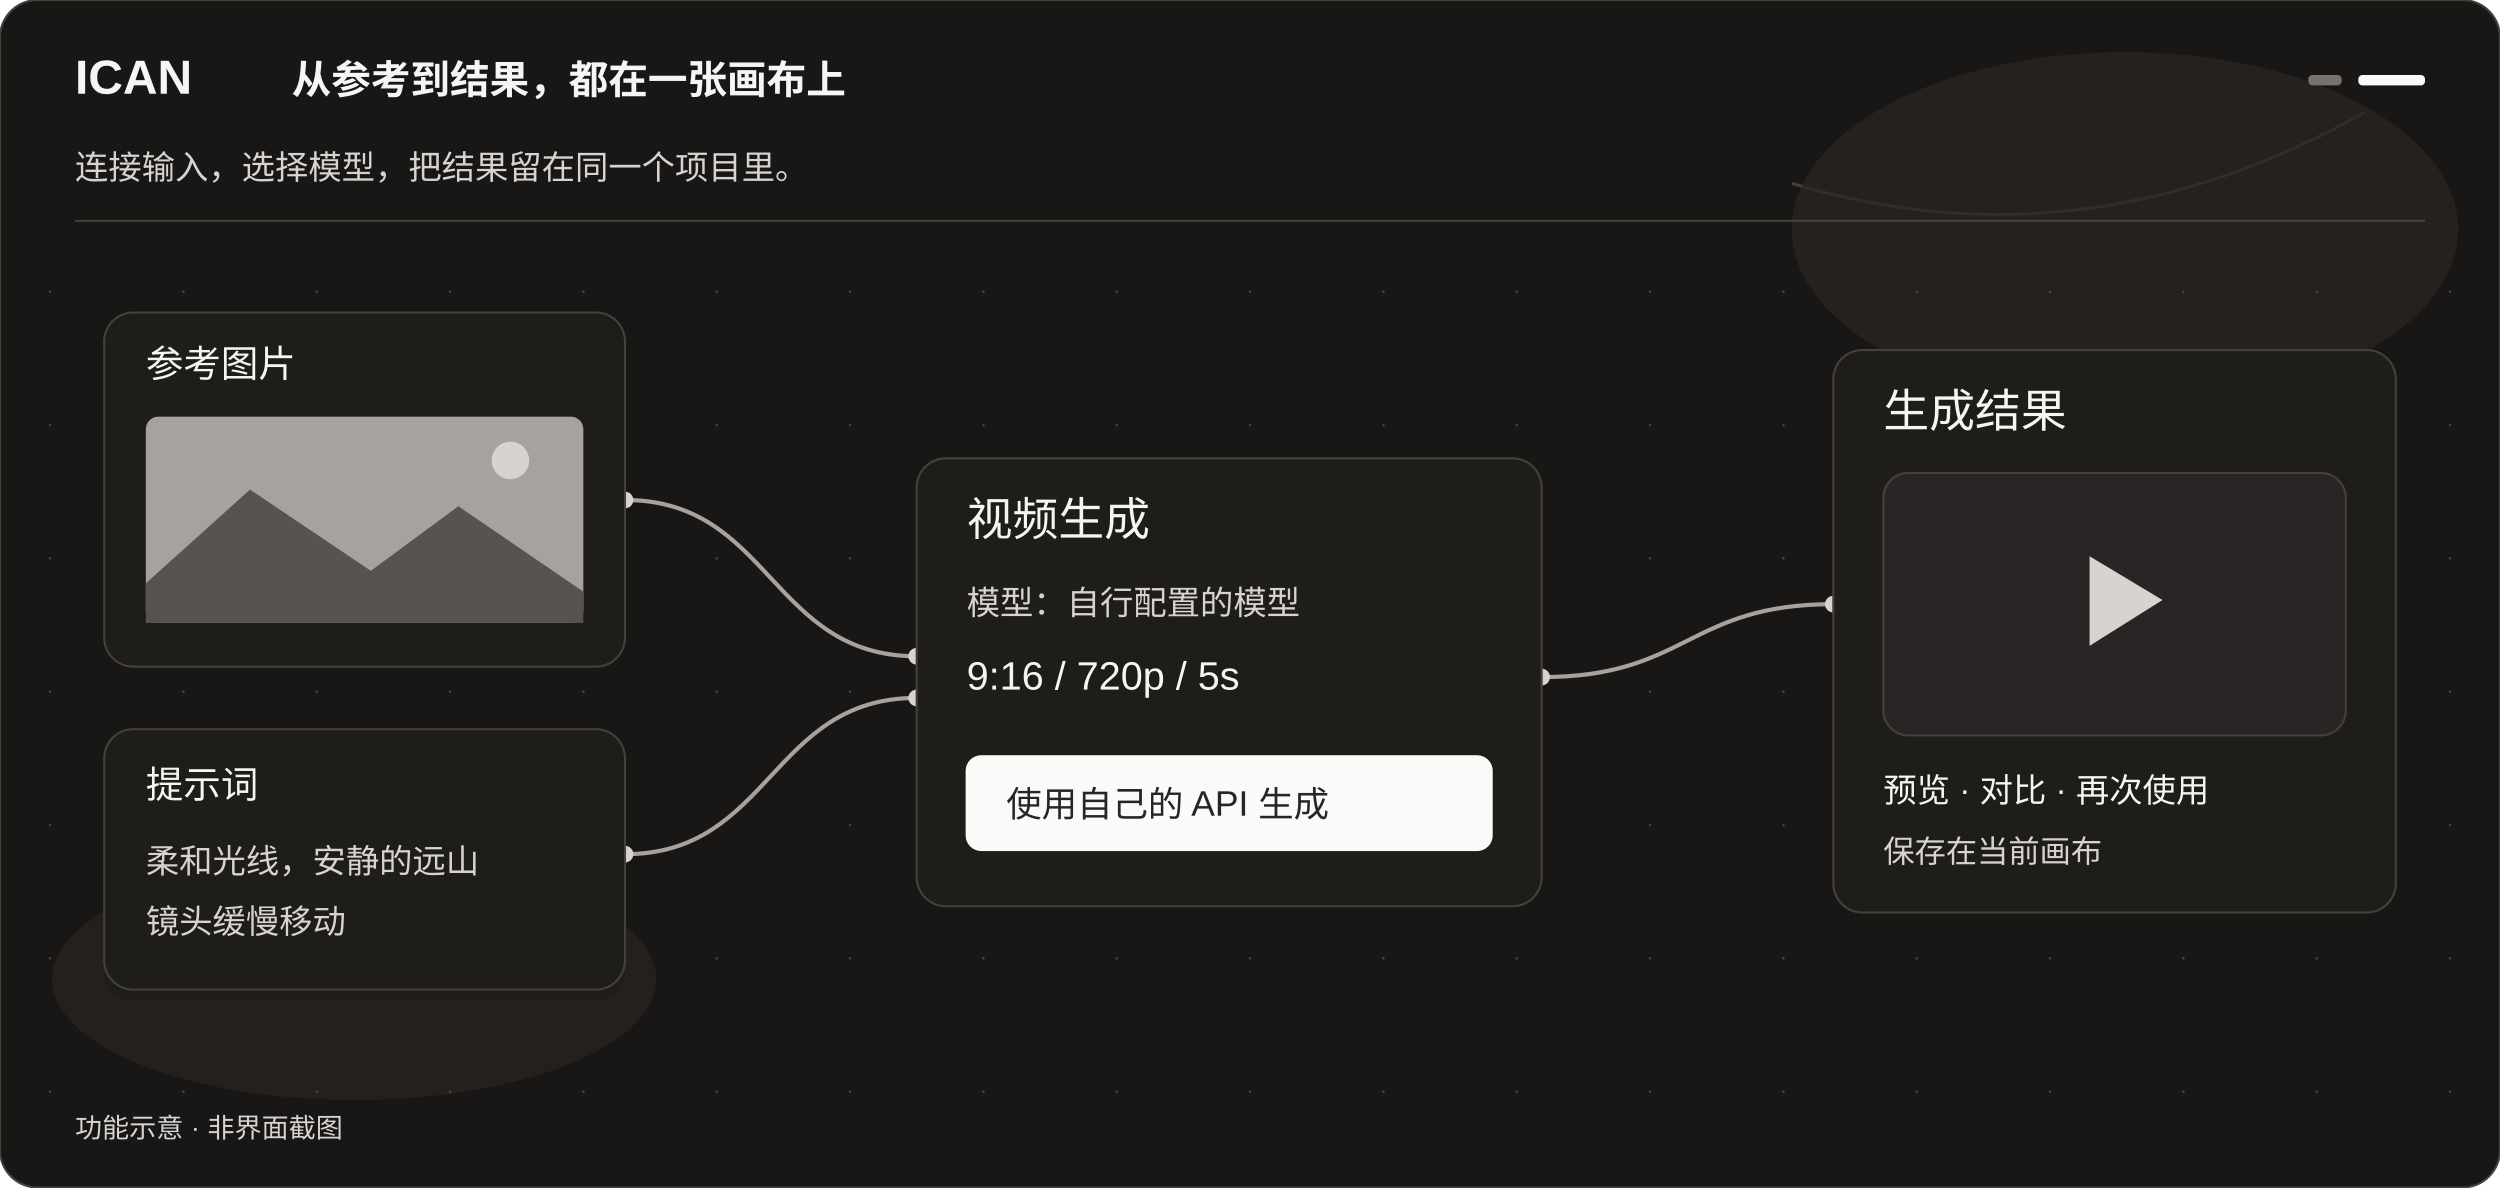
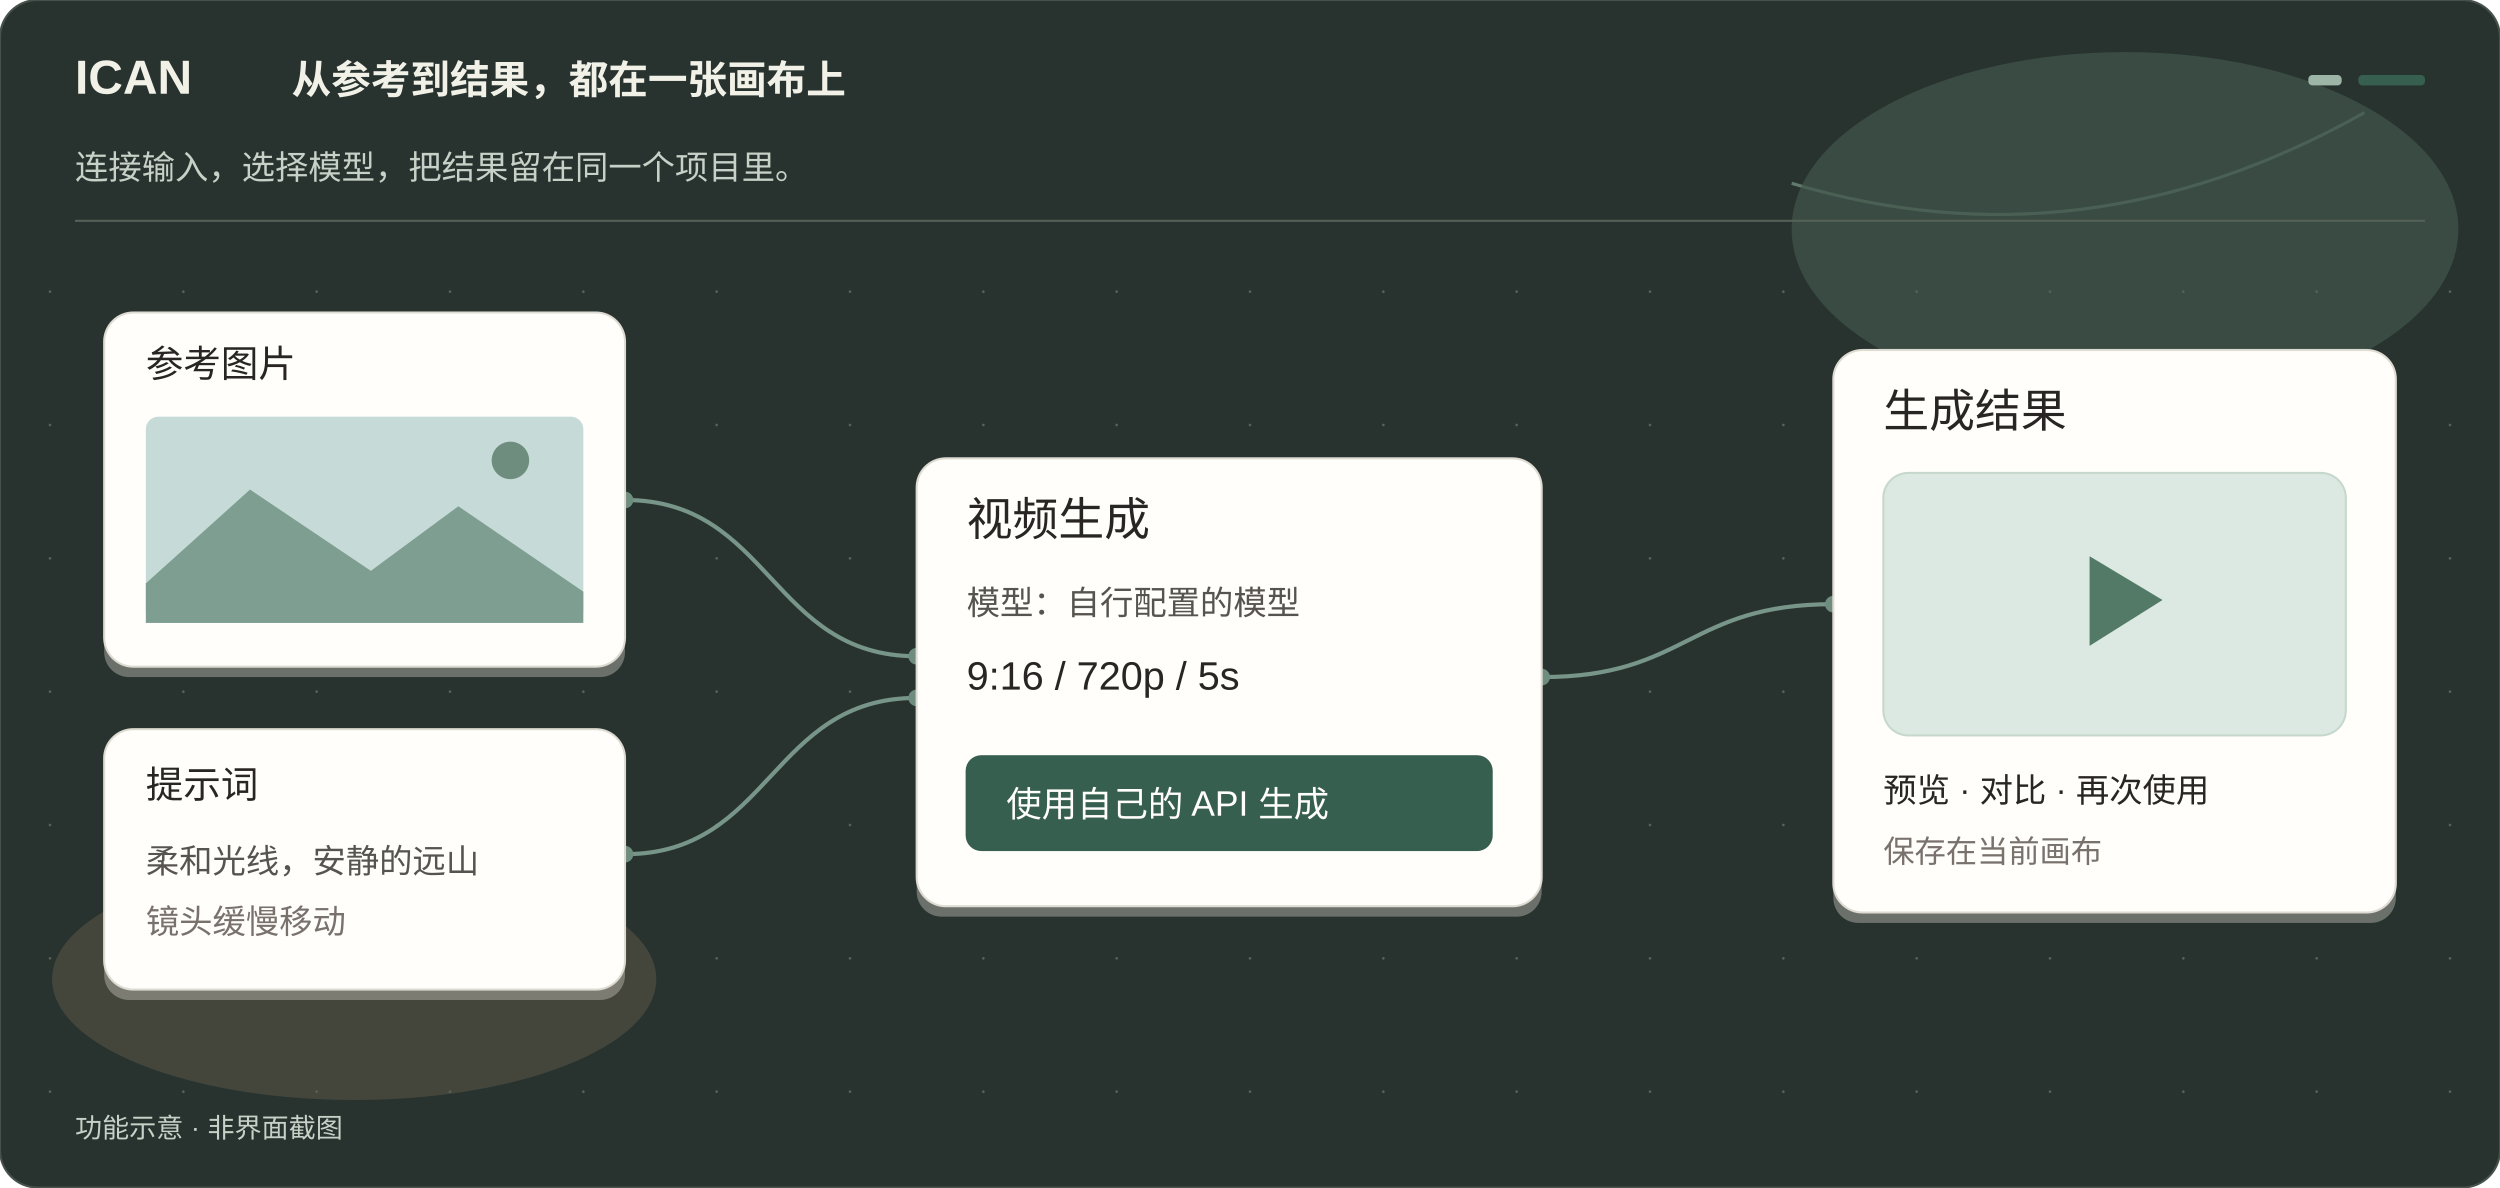
<svg xmlns="http://www.w3.org/2000/svg" width="1200" height="570" viewBox="0 0 1200 570" role="img" aria-labelledby="title desc" font-family="Arial, 'Noto Sans CJK SC', 'Microsoft YaHei', sans-serif">
-   <rect x="0" y="0" width="1200" height="570" rx="18" fill="#181715" stroke="#44403c" />
-   <path d="M860 88 Q1000 130 1135 54" fill="none" stroke="#44403c" stroke-width="1.5" />
-   <ellipse cx="170" cy="470" rx="145" ry="58" fill="#292524" opacity=".65" />
-   <ellipse cx="1020" cy="110" rx="160" ry="85" fill="#292524" opacity=".7" />
-   <g fill="#44403c">
+   <rect x="0" y="0" width="1200" height="570" rx="18" fill="#28332f" stroke="#45514a" />
+   <path d="M860 88 Q1000 130 1135 54" fill="none" stroke="#617a6b" stroke-width="1.5" />
+   <ellipse cx="170" cy="470" rx="145" ry="58" fill="#535044" opacity=".65" />
+   <ellipse cx="1020" cy="110" rx="160" ry="85" fill="#40564b" opacity=".7" />
+   <g fill="#566258">
    <circle cx="24" cy="140" r=".65" />
    <circle cx="24" cy="204" r=".65" />
    <circle cx="24" cy="268" r=".65" />
    <circle cx="24" cy="332" r=".65" />
    <circle cx="24" cy="396" r=".65" />
    <circle cx="24" cy="460" r=".65" />
    <circle cx="24" cy="524" r=".65" />
    <circle cx="88" cy="140" r=".65" />
    <circle cx="88" cy="204" r=".65" />
    <circle cx="88" cy="268" r=".65" />
    <circle cx="88" cy="332" r=".65" />
    <circle cx="88" cy="396" r=".65" />
    <circle cx="88" cy="460" r=".65" />
    <circle cx="88" cy="524" r=".65" />
    <circle cx="152" cy="140" r=".65" />
    <circle cx="152" cy="204" r=".65" />
    <circle cx="152" cy="268" r=".65" />
    <circle cx="152" cy="332" r=".65" />
    <circle cx="152" cy="396" r=".65" />
    <circle cx="152" cy="460" r=".65" />
    <circle cx="152" cy="524" r=".65" />
    <circle cx="216" cy="140" r=".65" />
    <circle cx="216" cy="204" r=".65" />
    <circle cx="216" cy="268" r=".65" />
    <circle cx="216" cy="332" r=".65" />
    <circle cx="216" cy="396" r=".65" />
    <circle cx="216" cy="460" r=".65" />
    <circle cx="216" cy="524" r=".65" />
    <circle cx="280" cy="140" r=".65" />
    <circle cx="280" cy="204" r=".65" />
    <circle cx="280" cy="268" r=".65" />
    <circle cx="280" cy="332" r=".65" />
    <circle cx="280" cy="396" r=".65" />
    <circle cx="280" cy="460" r=".65" />
    <circle cx="280" cy="524" r=".65" />
    <circle cx="344" cy="140" r=".65" />
    <circle cx="344" cy="204" r=".65" />
    <circle cx="344" cy="268" r=".65" />
    <circle cx="344" cy="332" r=".65" />
    <circle cx="344" cy="396" r=".65" />
    <circle cx="344" cy="460" r=".65" />
    <circle cx="344" cy="524" r=".65" />
    <circle cx="408" cy="140" r=".65" />
    <circle cx="408" cy="204" r=".65" />
    <circle cx="408" cy="268" r=".65" />
    <circle cx="408" cy="332" r=".65" />
    <circle cx="408" cy="396" r=".65" />
    <circle cx="408" cy="460" r=".65" />
    <circle cx="408" cy="524" r=".65" />
    <circle cx="472" cy="140" r=".65" />
    <circle cx="472" cy="204" r=".65" />
    <circle cx="472" cy="268" r=".65" />
    <circle cx="472" cy="332" r=".65" />
    <circle cx="472" cy="396" r=".65" />
    <circle cx="472" cy="460" r=".65" />
    <circle cx="472" cy="524" r=".65" />
    <circle cx="536" cy="140" r=".65" />
    <circle cx="536" cy="204" r=".65" />
    <circle cx="536" cy="268" r=".65" />
    <circle cx="536" cy="332" r=".65" />
    <circle cx="536" cy="396" r=".65" />
    <circle cx="536" cy="460" r=".65" />
    <circle cx="536" cy="524" r=".65" />
    <circle cx="600" cy="140" r=".65" />
    <circle cx="600" cy="204" r=".65" />
    <circle cx="600" cy="268" r=".65" />
    <circle cx="600" cy="332" r=".65" />
    <circle cx="600" cy="396" r=".65" />
    <circle cx="600" cy="460" r=".65" />
    <circle cx="600" cy="524" r=".65" />
    <circle cx="664" cy="140" r=".65" />
    <circle cx="664" cy="204" r=".65" />
    <circle cx="664" cy="268" r=".65" />
    <circle cx="664" cy="332" r=".65" />
    <circle cx="664" cy="396" r=".65" />
    <circle cx="664" cy="460" r=".65" />
    <circle cx="664" cy="524" r=".65" />
    <circle cx="728" cy="140" r=".65" />
    <circle cx="728" cy="204" r=".65" />
    <circle cx="728" cy="268" r=".65" />
    <circle cx="728" cy="332" r=".65" />
    <circle cx="728" cy="396" r=".65" />
    <circle cx="728" cy="460" r=".65" />
    <circle cx="728" cy="524" r=".65" />
    <circle cx="792" cy="140" r=".65" />
    <circle cx="792" cy="204" r=".65" />
    <circle cx="792" cy="268" r=".65" />
    <circle cx="792" cy="332" r=".65" />
    <circle cx="792" cy="396" r=".65" />
    <circle cx="792" cy="460" r=".65" />
    <circle cx="792" cy="524" r=".65" />
    <circle cx="856" cy="140" r=".65" />
    <circle cx="856" cy="204" r=".65" />
    <circle cx="856" cy="268" r=".65" />
    <circle cx="856" cy="332" r=".65" />
    <circle cx="856" cy="396" r=".65" />
    <circle cx="856" cy="460" r=".65" />
    <circle cx="856" cy="524" r=".65" />
    <circle cx="920" cy="140" r=".65" />
    <circle cx="920" cy="204" r=".65" />
    <circle cx="920" cy="268" r=".65" />
    <circle cx="920" cy="332" r=".65" />
    <circle cx="920" cy="396" r=".65" />
    <circle cx="920" cy="460" r=".65" />
    <circle cx="920" cy="524" r=".65" />
    <circle cx="984" cy="140" r=".65" />
    <circle cx="984" cy="204" r=".65" />
    <circle cx="984" cy="268" r=".65" />
    <circle cx="984" cy="332" r=".65" />
    <circle cx="984" cy="396" r=".65" />
    <circle cx="984" cy="460" r=".65" />
    <circle cx="984" cy="524" r=".65" />
    <circle cx="1048" cy="140" r=".65" />
    <circle cx="1048" cy="204" r=".65" />
    <circle cx="1048" cy="268" r=".65" />
    <circle cx="1048" cy="332" r=".65" />
    <circle cx="1048" cy="396" r=".65" />
    <circle cx="1048" cy="460" r=".65" />
    <circle cx="1048" cy="524" r=".65" />
    <circle cx="1112" cy="140" r=".65" />
    <circle cx="1112" cy="204" r=".65" />
    <circle cx="1112" cy="268" r=".65" />
    <circle cx="1112" cy="332" r=".65" />
    <circle cx="1112" cy="396" r=".65" />
    <circle cx="1112" cy="460" r=".65" />
    <circle cx="1112" cy="524" r=".65" />
    <circle cx="1176" cy="140" r=".65" />
    <circle cx="1176" cy="204" r=".65" />
    <circle cx="1176" cy="268" r=".65" />
    <circle cx="1176" cy="332" r=".65" />
    <circle cx="1176" cy="396" r=".65" />
    <circle cx="1176" cy="460" r=".65" />
    <circle cx="1176" cy="524" r=".65" />
  </g>
  <g font-family="Arial, 'Noto Sans CJK SC', 'Microsoft YaHei', sans-serif">
-     <path d="M36 106 H1164" stroke="#44403c" />
-     <text x="36" y="45" font-size="23" fill="#f5f5f4" font-weight="700">ICAN</text>
-     <text x="140" y="45" font-size="19" fill="#f5f5f4" font-weight="600">从参考到结果，都在一张画布上</text>
-     <text x="36" y="86" font-size="16" fill="#d6d3d1">连接输入，选择模型，把结果留在同一个项目里。</text>
-     <text x="36" y="546" font-size="13" fill="#d6d3d1">功能示意 · 非界面截图</text>
-     <path d="M300 240 C370.0 240 370.0 315 440 315" fill="none" stroke="#a8a29e" stroke-width="2" />
-     <circle cx="300" cy="240" r="4" fill="#d6d3d1" />
-     <circle cx="440" cy="315" r="4" fill="#d6d3d1" />
-     <path d="M300 410 C370.0 410 370.0 335 440 335" fill="none" stroke="#a8a29e" stroke-width="2" />
-     <circle cx="300" cy="410" r="4" fill="#d6d3d1" />
-     <circle cx="440" cy="335" r="4" fill="#d6d3d1" />
-     <path d="M740 325 C810.0 325 810.0 290 880 290" fill="none" stroke="#a8a29e" stroke-width="2" />
-     <circle cx="740" cy="325" r="4" fill="#d6d3d1" />
-     <circle cx="880" cy="290" r="4" fill="#d6d3d1" />
-     <rect x="50" y="155.0" width="250" height="170" rx="12" fill="#181715" stroke="none" opacity=".38" />
-     <rect x="50" y="150" width="250" height="170" rx="14" fill="#1f1d1a" stroke="#44403c" />
-     <text x="70" y="181" font-size="18" fill="#f5f5f4">参考图片</text>
-     <rect x="70" y="200" width="210" height="99" rx="6" fill="#a8a29e" stroke="none" />
-     <path d="M70 280 120 235 178 274 220 243 280 284 V299 H70Z" fill="#57534e" />
-     <circle cx="245" cy="221" r="9" fill="#d6d3d1" />
-     <rect x="50" y="355.0" width="250" height="125" rx="12" fill="#181715" stroke="none" opacity=".38" />
-     <rect x="50" y="350" width="250" height="125" rx="14" fill="#1f1d1a" stroke="#44403c" />
-     <text x="70" y="383" font-size="18" fill="#f5f5f4">提示词</text>
-     <text x="70" y="419" font-size="16" fill="#d6d3d1">柔和光线，安静的远山</text>
-     <text x="70" y="448" font-size="16" fill="#d6d3d1">镜头缓慢移动</text>
-     <rect x="440" y="225.0" width="300" height="215" rx="12" fill="#181715" stroke="none" opacity=".38" />
-     <rect x="440" y="220" width="300" height="215" rx="14" fill="#1f1d1a" stroke="#44403c" />
-     <text x="464" y="257" font-size="22" fill="#f5f5f4">视频生成</text>
-     <text x="464" y="295" font-size="16" fill="#d6d3d1">模型：自行配置的模型</text>
-     <text x="464" y="331" font-size="19" fill="#f5f5f4">9:16     /     720p     /     5s</text>
-     <rect x="464" y="363" width="252" height="45" rx="7" fill="#fafaf9" stroke="#fafaf9" />
-     <text x="483" y="392" font-size="17" fill="#292524">使用自己的 API 生成</text>
-     <rect x="880" y="173.0" width="270" height="270" rx="12" fill="#181715" stroke="none" opacity=".38" />
-     <rect x="880" y="168" width="270" height="270" rx="14" fill="#1f1d1a" stroke="#44403c" />
-     <text x="904" y="205" font-size="22" fill="#f5f5f4">生成结果</text>
-     <rect x="904" y="227" width="222" height="126" rx="12" fill="#292524" stroke="#44403c" />
-     <path d="m1003 267 0 43 35-22Z" fill="#d6d3d1" />
-     <text x="904" y="385" font-size="16" fill="#f5f5f4">预览 · 对比 · 再次使用</text>
-     <text x="904" y="414" font-size="15" fill="#d6d3d1">保存在当前画布</text>
-     <rect x="1108" y="36" width="16" height="5" rx="2" fill="#78716c" />
-     <rect x="1132" y="36" width="32" height="5" rx="2" fill="#fafaf9" />
+     <path d="M36 106 H1164" stroke="#536157" />
+     <text x="36" y="45" font-size="23" fill="#f1f1e8" font-weight="700">ICAN</text>
+     <text x="140" y="45" font-size="19" fill="#f1f1e8" font-weight="600">从参考到结果，都在一张画布上</text>
+     <text x="36" y="86" font-size="16" fill="#c7d1c8">连接输入，选择模型，把结果留在同一个项目里。</text>
+     <text x="36" y="546" font-size="13" fill="#c7d1c8">功能示意 · 非界面截图</text>
+     <path d="M300 240 C370.0 240 370.0 315 440 315" fill="none" stroke="#78958a" stroke-width="2" />
+     <circle cx="300" cy="240" r="4" fill="#6e8d7f" />
+     <circle cx="440" cy="315" r="4" fill="#6e8d7f" />
+     <path d="M300 410 C370.0 410 370.0 335 440 335" fill="none" stroke="#78958a" stroke-width="2" />
+     <circle cx="300" cy="410" r="4" fill="#6e8d7f" />
+     <circle cx="440" cy="335" r="4" fill="#6e8d7f" />
+     <path d="M740 325 C810.0 325 810.0 290 880 290" fill="none" stroke="#78958a" stroke-width="2" />
+     <circle cx="740" cy="325" r="4" fill="#6e8d7f" />
+     <circle cx="880" cy="290" r="4" fill="#6e8d7f" />
+     <rect x="50" y="155.0" width="250" height="170" rx="12" fill="#d8d6cb" stroke="none" opacity=".38" />
+     <rect x="50" y="150" width="250" height="170" rx="14" fill="#fffefa" stroke="#dedbd2" />
+     <text x="70" y="181" font-size="18" fill="#292524">参考图片</text>
+     <rect x="70" y="200" width="210" height="99" rx="6" fill="#c6dbd7" stroke="none" />
+     <path d="M70 280 120 235 178 274 220 243 280 284 V299 H70Z" fill="#7e9e91" />
+     <circle cx="245" cy="221" r="9" fill="#6e8d7f" />
+     <rect x="50" y="355.0" width="250" height="125" rx="12" fill="#d8d6cb" stroke="none" opacity=".38" />
+     <rect x="50" y="350" width="250" height="125" rx="14" fill="#fffefa" stroke="#dedbd2" />
+     <text x="70" y="383" font-size="18" fill="#292524">提示词</text>
+     <text x="70" y="419" font-size="16" fill="#57534e">柔和光线，安静的远山</text>
+     <text x="70" y="448" font-size="16" fill="#78716c">镜头缓慢移动</text>
+     <rect x="440" y="225.0" width="300" height="215" rx="12" fill="#d8d6cb" stroke="none" opacity=".38" />
+     <rect x="440" y="220" width="300" height="215" rx="14" fill="#fffefa" stroke="#dedbd2" />
+     <text x="464" y="257" font-size="22" fill="#292524">视频生成</text>
+     <text x="464" y="295" font-size="16" fill="#57534e">模型：自行配置的模型</text>
+     <text x="464" y="331" font-size="19" fill="#292524">9:16     /     720p     /     5s</text>
+     <rect x="464" y="363" width="252" height="45" rx="7" fill="#365f50" stroke="#365f50" />
+     <text x="483" y="392" font-size="17" fill="#fffefa">使用自己的 API 生成</text>
+     <rect x="880" y="173.0" width="270" height="270" rx="12" fill="#d8d6cb" stroke="none" opacity=".38" />
+     <rect x="880" y="168" width="270" height="270" rx="14" fill="#fffefa" stroke="#dedbd2" />
+     <text x="904" y="205" font-size="22" fill="#292524">生成结果</text>
+     <rect x="904" y="227" width="222" height="126" rx="12" fill="#dce9e2" stroke="#c6d8cd" />
+     <path d="m1003 267 0 43 35-22Z" fill="#527a66" />
+     <text x="904" y="385" font-size="16" fill="#292524">预览 · 对比 · 再次使用</text>
+     <text x="904" y="414" font-size="15" fill="#78716c">保存在当前画布</text>
+     <rect x="1108" y="36" width="16" height="5" rx="2" fill="#9db5a6" />
+     <rect x="1132" y="36" width="32" height="5" rx="2" fill="#365f50" />
  </g>
</svg>
